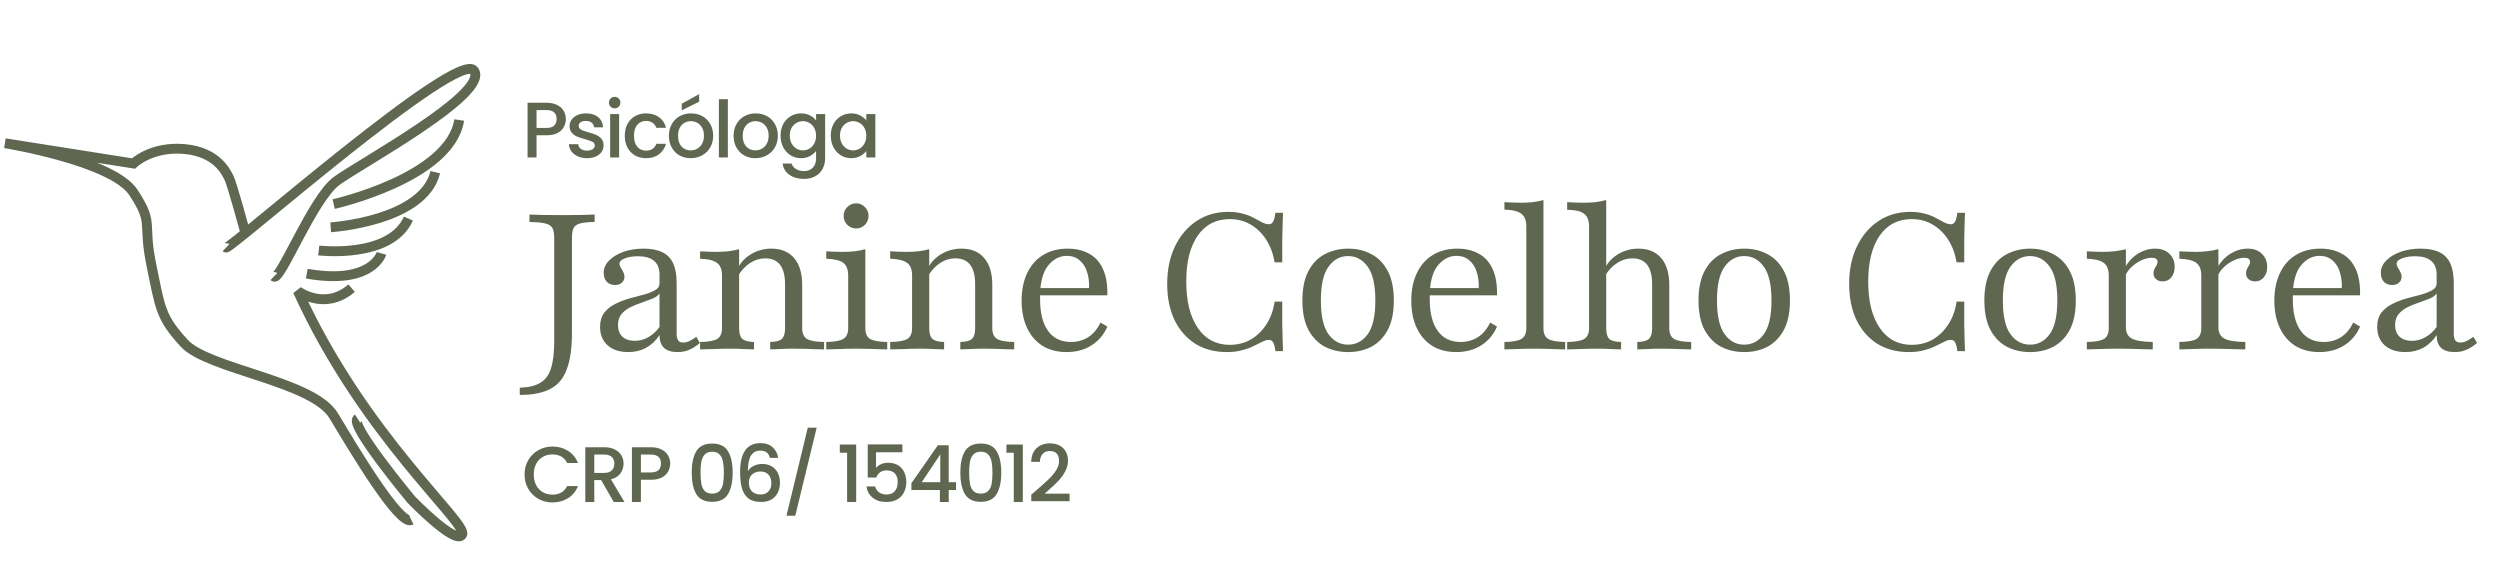
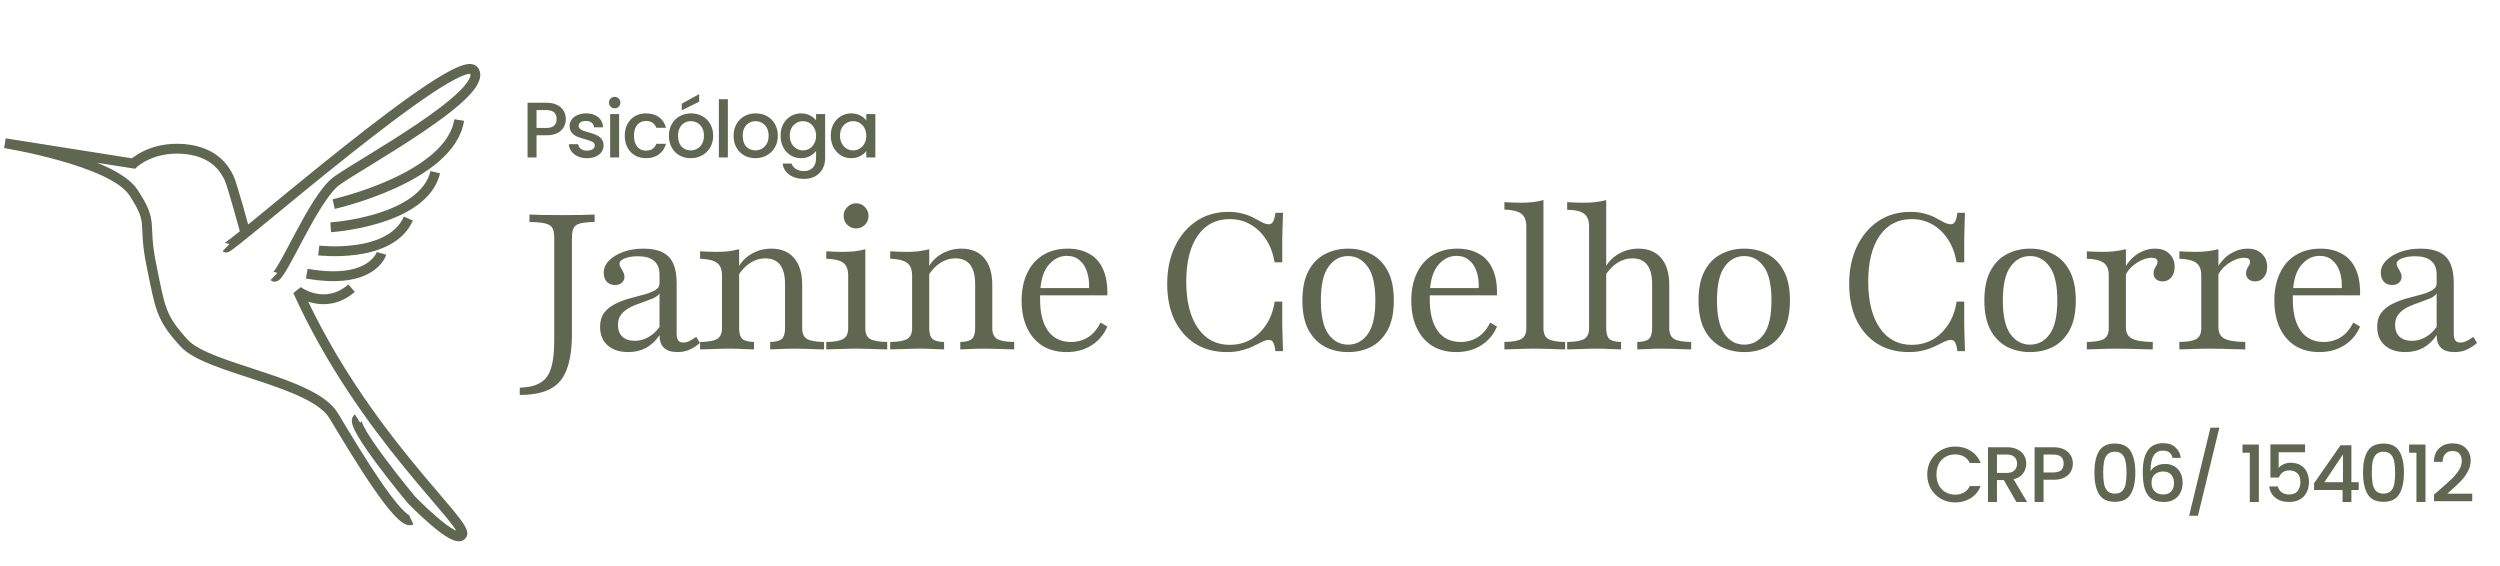
<svg xmlns="http://www.w3.org/2000/svg" width="508" height="115" viewBox="0 0 508 115" fill="none">
  <path d="M45.94 50.307C46.547 50.896 93.309 9.663 96.345 14.375C99.382 19.087 73.268 33.224 68.41 36.759C63.551 40.293 56.871 57.375 55.657 56.197M49.872 47.362C49.872 47.362 47.154 37.348 46.547 36.17C45.94 34.992 44.118 30.869 37.438 30.279C30.758 29.69 27.114 33.225 27.114 33.225L1 29.101C1 29.101 22.863 32.636 27.114 39.115C31.365 45.594 28.936 45.005 30.758 53.841C32.579 62.677 32.579 64.444 37.438 69.745C42.296 75.046 63.551 77.403 67.802 84.471C72.053 91.54 81.163 106.855 83.592 105.677M72.661 85.06C70.839 86.238 83.592 101.553 83.592 101.553C83.592 101.553 92.702 110.978 93.916 108.622C95.131 106.266 73.875 88.593 60.515 59.142C60.515 59.142 65.981 63.266 71.446 58.553M62.337 55.608C75.697 57.964 77.519 51.485 77.519 51.485M64.766 50.896C64.766 50.896 79.341 52.663 82.985 44.416M67.195 46.184C67.195 46.184 86.021 45.005 88.451 34.992M67.802 41.471C67.802 41.471 91.487 36.17 93.309 24.389" stroke="#5F6750" stroke-width="2" />
  <path d="M105.613 80.252V78.781C107.394 78.729 108.787 78.394 109.794 77.774C110.826 77.181 111.548 76.2 111.961 74.832C112.4 73.49 112.619 71.645 112.619 69.297V48.432C112.619 47.503 112.503 46.819 112.271 46.381C112.039 45.916 111.561 45.593 110.839 45.413C110.116 45.232 109.032 45.129 107.587 45.103V43.593C108.852 43.671 111.097 43.71 114.323 43.71C117.316 43.71 119.484 43.671 120.826 43.593V45.103C119.484 45.129 118.49 45.232 117.845 45.413C117.2 45.593 116.761 45.916 116.529 46.381C116.323 46.819 116.219 47.503 116.219 48.432V67.71C116.219 70.755 115.871 73.194 115.174 75.026C114.503 76.884 113.394 78.213 111.845 79.013C110.297 79.839 108.219 80.252 105.613 80.252ZM127.663 71.542C125.908 71.542 124.515 71.09 123.483 70.187C122.45 69.258 121.934 68.007 121.934 66.432C121.934 65.245 122.218 64.277 122.786 63.529C123.379 62.781 124.128 62.187 125.031 61.748C125.96 61.284 126.941 60.91 127.973 60.626C129.005 60.342 129.973 60.084 130.876 59.852C131.805 59.593 132.554 59.297 133.121 58.961C133.715 58.626 134.012 58.174 134.012 57.606V55.787C134.012 54.548 133.637 53.619 132.889 53C132.166 52.381 131.083 52.071 129.637 52.071C128.579 52.071 127.689 52.213 126.966 52.497C126.244 52.781 125.883 53.142 125.883 53.581C125.883 53.813 125.96 54.071 126.115 54.355C126.296 54.613 126.463 54.91 126.618 55.245C126.799 55.555 126.889 55.89 126.889 56.252C126.889 56.742 126.708 57.142 126.347 57.452C126.012 57.761 125.56 57.916 124.992 57.916C124.296 57.916 123.728 57.697 123.289 57.258C122.876 56.794 122.67 56.187 122.67 55.439C122.67 54.51 123.031 53.684 123.754 52.961C124.476 52.213 125.444 51.619 126.657 51.181C127.87 50.742 129.237 50.523 130.76 50.523C132.334 50.523 133.612 50.768 134.592 51.258C135.599 51.748 136.334 52.51 136.799 53.542C137.263 54.574 137.496 55.903 137.496 57.529V67.787C137.496 68.406 137.599 68.871 137.805 69.181C138.037 69.465 138.373 69.606 138.812 69.606C139.276 69.606 139.728 69.49 140.166 69.258C140.631 69.026 141.07 68.755 141.483 68.445L142.218 69.684C141.547 70.277 140.85 70.729 140.128 71.039C139.431 71.374 138.605 71.542 137.65 71.542C135.225 71.542 134.012 70.394 134.012 68.097C133.263 69.232 132.347 70.097 131.263 70.69C130.205 71.258 129.005 71.542 127.663 71.542ZM128.979 69.258C129.96 69.258 130.876 69.013 131.728 68.523C132.605 68.032 133.366 67.335 134.012 66.432V59.619C133.754 60.032 133.289 60.381 132.618 60.664C131.973 60.923 131.25 61.194 130.45 61.477C129.65 61.736 128.876 62.045 128.128 62.407C127.405 62.768 126.799 63.232 126.308 63.8C125.818 64.368 125.573 65.116 125.573 66.045C125.573 67.052 125.87 67.839 126.463 68.406C127.083 68.974 127.921 69.258 128.979 69.258ZM156.501 71V69.49C157.662 69.465 158.45 69.258 158.862 68.871C159.301 68.458 159.52 67.736 159.52 66.703V57.723C159.52 55.993 159.185 54.69 158.514 53.813C157.843 52.935 156.837 52.497 155.495 52.497C154.411 52.497 153.391 52.806 152.437 53.426C151.508 54.019 150.682 54.897 149.959 56.058L149.998 54.355C150.643 53.168 151.559 52.239 152.746 51.568C153.959 50.871 155.288 50.523 156.733 50.523C158.746 50.523 160.295 51.168 161.379 52.458C162.462 53.723 163.004 55.542 163.004 57.916V66.703C163.004 67.736 163.327 68.458 163.972 68.871C164.617 69.258 165.779 69.465 167.456 69.49V71C167.069 70.974 166.527 70.961 165.83 70.961C165.159 70.936 164.424 70.91 163.624 70.884C162.824 70.858 162.05 70.845 161.301 70.845C160.372 70.845 159.456 70.871 158.553 70.923C157.65 70.948 156.966 70.974 156.501 71ZM142.256 71V69.49C143.933 69.465 145.095 69.258 145.74 68.871C146.385 68.458 146.708 67.736 146.708 66.703V55.981C146.708 54.768 146.372 53.916 145.701 53.426C145.03 52.91 143.882 52.626 142.256 52.574V51.065C142.772 51.09 143.301 51.116 143.843 51.142C144.385 51.168 144.953 51.181 145.546 51.181C146.398 51.181 147.211 51.142 147.985 51.065C148.759 50.961 149.495 50.819 150.191 50.639V66.703C150.191 67.736 150.411 68.458 150.85 68.871C151.288 69.258 152.075 69.465 153.211 69.49V71C152.617 70.974 151.895 70.948 151.043 70.923C150.191 70.871 149.301 70.845 148.372 70.845C147.314 70.845 146.217 70.871 145.082 70.923C143.972 70.948 143.03 70.974 142.256 71ZM167.898 71V69.49C169.55 69.465 170.698 69.258 171.344 68.871C172.015 68.484 172.35 67.761 172.35 66.703V55.981C172.35 54.794 172.028 53.942 171.382 53.426C170.737 52.91 169.576 52.626 167.898 52.574V51.065C168.415 51.09 168.944 51.116 169.486 51.142C170.053 51.168 170.621 51.181 171.189 51.181C172.066 51.181 172.892 51.142 173.666 51.065C174.466 50.961 175.189 50.819 175.834 50.639V66.703C175.834 67.761 176.157 68.484 176.802 68.871C177.473 69.258 178.634 69.465 180.286 69.49V71C179.898 70.974 179.357 70.961 178.66 70.961C177.989 70.936 177.253 70.91 176.453 70.884C175.653 70.858 174.853 70.845 174.053 70.845C172.892 70.845 171.718 70.871 170.531 70.923C169.369 70.948 168.492 70.974 167.898 71ZM173.976 46.419C173.279 46.419 172.673 46.174 172.157 45.684C171.666 45.168 171.421 44.561 171.421 43.864C171.421 43.168 171.666 42.574 172.157 42.084C172.673 41.568 173.279 41.31 173.976 41.31C174.673 41.31 175.266 41.568 175.757 42.084C176.247 42.574 176.492 43.168 176.492 43.864C176.492 44.561 176.247 45.168 175.757 45.684C175.266 46.174 174.673 46.419 173.976 46.419ZM195.13 71V69.49C196.291 69.465 197.078 69.258 197.491 68.871C197.93 68.458 198.149 67.736 198.149 66.703V57.723C198.149 55.993 197.814 54.69 197.143 53.813C196.472 52.935 195.465 52.497 194.123 52.497C193.04 52.497 192.02 52.806 191.065 53.426C190.136 54.019 189.311 54.897 188.588 56.058L188.627 54.355C189.272 53.168 190.188 52.239 191.375 51.568C192.588 50.871 193.917 50.523 195.362 50.523C197.375 50.523 198.923 51.168 200.007 52.458C201.091 53.723 201.633 55.542 201.633 57.916V66.703C201.633 67.736 201.956 68.458 202.601 68.871C203.246 69.258 204.407 69.465 206.085 69.49V71C205.698 70.974 205.156 70.961 204.459 70.961C203.788 70.936 203.052 70.91 202.252 70.884C201.452 70.858 200.678 70.845 199.93 70.845C199.001 70.845 198.085 70.871 197.181 70.923C196.278 70.948 195.594 70.974 195.13 71ZM180.885 71V69.49C182.562 69.465 183.723 69.258 184.369 68.871C185.014 68.458 185.336 67.736 185.336 66.703V55.981C185.336 54.768 185.001 53.916 184.33 53.426C183.659 52.91 182.511 52.626 180.885 52.574V51.065C181.401 51.09 181.93 51.116 182.472 51.142C183.014 51.168 183.581 51.181 184.175 51.181C185.027 51.181 185.84 51.142 186.614 51.065C187.388 50.961 188.123 50.819 188.82 50.639V66.703C188.82 67.736 189.04 68.458 189.478 68.871C189.917 69.258 190.704 69.465 191.84 69.49V71C191.246 70.974 190.523 70.948 189.672 70.923C188.82 70.871 187.93 70.845 187.001 70.845C185.943 70.845 184.846 70.871 183.711 70.923C182.601 70.948 181.659 70.974 180.885 71ZM216.728 71.542C214.87 71.542 213.257 71.129 211.889 70.303C210.522 69.452 209.464 68.239 208.715 66.665C207.967 65.09 207.593 63.232 207.593 61.09C207.593 58.948 207.967 57.09 208.715 55.516C209.464 53.916 210.535 52.69 211.928 51.839C213.347 50.961 215.025 50.523 216.96 50.523C218.612 50.523 220.044 50.858 221.257 51.529C222.496 52.174 223.438 53.194 224.083 54.587C224.754 55.981 225.064 57.787 225.012 60.007H209.877L209.838 58.535H221.296C221.347 57.297 221.206 56.187 220.87 55.206C220.56 54.226 220.057 53.452 219.36 52.884C218.689 52.29 217.825 51.993 216.767 51.993C215.425 51.993 214.238 52.561 213.206 53.697C212.173 54.806 211.567 56.535 211.386 58.884L211.425 59C211.399 59.284 211.373 59.581 211.347 59.89C211.347 60.2 211.347 60.523 211.347 60.858C211.347 63.619 211.889 65.748 212.973 67.245C214.057 68.742 215.606 69.49 217.618 69.49C218.909 69.49 220.07 69.168 221.102 68.523C222.135 67.877 222.973 66.884 223.618 65.542L225.012 66.355C224.341 67.955 223.283 69.219 221.838 70.148C220.393 71.077 218.689 71.542 216.728 71.542ZM249.291 71.542C246.839 71.542 244.697 70.974 242.865 69.839C241.058 68.677 239.652 67.064 238.645 65C237.665 62.91 237.175 60.471 237.175 57.684C237.175 54.794 237.704 52.252 238.762 50.058C239.82 47.864 241.278 46.148 243.136 44.91C244.994 43.671 247.149 43.052 249.6 43.052C250.736 43.052 251.742 43.181 252.62 43.439C253.497 43.671 254.245 43.968 254.865 44.329C255.51 44.664 256.065 44.961 256.529 45.219C257.02 45.452 257.458 45.568 257.845 45.568C258.207 45.568 258.491 45.387 258.697 45.026C258.904 44.664 259.058 44.071 259.162 43.245H260.71C260.684 43.916 260.658 44.677 260.633 45.529C260.607 46.355 260.581 47.387 260.555 48.626C260.555 49.864 260.555 51.426 260.555 53.31H259.007C258.697 51.503 258.116 49.955 257.265 48.664C256.413 47.348 255.355 46.329 254.091 45.606C252.852 44.884 251.445 44.523 249.871 44.523C247.11 44.523 244.942 45.645 243.368 47.89C241.82 50.136 241.045 53.245 241.045 57.219C241.045 61.219 241.833 64.368 243.407 66.665C244.981 68.936 247.136 70.071 249.871 70.071C251.471 70.071 252.904 69.71 254.168 68.987C255.433 68.239 256.491 67.207 257.342 65.89C258.194 64.574 258.749 63.039 259.007 61.284H260.555C260.555 63.09 260.555 64.613 260.555 65.852C260.581 67.064 260.607 68.11 260.633 68.987C260.658 69.865 260.684 70.652 260.71 71.348H259.162C259.058 70.497 258.904 69.903 258.697 69.568C258.516 69.232 258.233 69.064 257.845 69.064C257.433 69.064 256.981 69.194 256.491 69.452C256 69.684 255.42 69.968 254.749 70.303C254.104 70.639 253.329 70.923 252.426 71.155C251.549 71.413 250.504 71.542 249.291 71.542ZM273.935 71.542C272.206 71.542 270.632 71.181 269.213 70.458C267.819 69.71 266.71 68.574 265.884 67.052C265.058 65.503 264.645 63.503 264.645 61.052C264.645 58.6 265.058 56.6 265.884 55.052C266.71 53.503 267.819 52.368 269.213 51.645C270.632 50.897 272.206 50.523 273.935 50.523C275.69 50.523 277.264 50.897 278.658 51.645C280.052 52.368 281.161 53.503 281.987 55.052C282.813 56.6 283.226 58.6 283.226 61.052C283.226 63.503 282.813 65.503 281.987 67.052C281.161 68.574 280.052 69.71 278.658 70.458C277.264 71.181 275.69 71.542 273.935 71.542ZM273.935 70.032C275.561 70.032 276.89 69.323 277.923 67.903C278.955 66.484 279.471 64.2 279.471 61.052C279.471 57.903 278.955 55.619 277.923 54.2C276.89 52.755 275.561 52.032 273.935 52.032C272.31 52.032 270.981 52.755 269.948 54.2C268.916 55.619 268.4 57.903 268.4 61.052C268.4 64.2 268.916 66.484 269.948 67.903C270.981 69.323 272.31 70.032 273.935 70.032ZM295.908 71.542C294.049 71.542 292.437 71.129 291.069 70.303C289.701 69.452 288.643 68.239 287.895 66.665C287.146 65.09 286.772 63.232 286.772 61.09C286.772 58.948 287.146 57.09 287.895 55.516C288.643 53.916 289.714 52.69 291.108 51.839C292.527 50.961 294.204 50.523 296.14 50.523C297.791 50.523 299.224 50.858 300.437 51.529C301.675 52.174 302.617 53.194 303.262 54.587C303.933 55.981 304.243 57.787 304.191 60.007H289.056L289.017 58.535H300.475C300.527 57.297 300.385 56.187 300.049 55.206C299.74 54.226 299.237 53.452 298.54 52.884C297.869 52.29 297.004 51.993 295.946 51.993C294.604 51.993 293.417 52.561 292.385 53.697C291.353 54.806 290.746 56.535 290.566 58.884L290.604 59C290.578 59.284 290.553 59.581 290.527 59.89C290.527 60.2 290.527 60.523 290.527 60.858C290.527 63.619 291.069 65.748 292.153 67.245C293.237 68.742 294.785 69.49 296.798 69.49C298.088 69.49 299.249 69.168 300.282 68.523C301.314 67.877 302.153 66.884 302.798 65.542L304.191 66.355C303.52 67.955 302.462 69.219 301.017 70.148C299.572 71.077 297.869 71.542 295.908 71.542ZM305.696 71V69.49C307.347 69.465 308.496 69.258 309.141 68.871C309.812 68.484 310.147 67.761 310.147 66.703V45.993C310.147 44.806 309.812 43.955 309.141 43.439C308.496 42.923 307.347 42.639 305.696 42.587V41.077C306.212 41.103 306.741 41.129 307.283 41.155C307.851 41.181 308.418 41.194 308.986 41.194C309.838 41.194 310.663 41.155 311.463 41.077C312.263 40.974 312.986 40.832 313.631 40.652V66.703C313.631 67.761 313.954 68.484 314.599 68.871C315.27 69.258 316.418 69.465 318.044 69.49V71C317.657 70.974 317.128 70.961 316.457 70.961C315.786 70.936 315.051 70.91 314.251 70.884C313.451 70.858 312.651 70.845 311.851 70.845C310.689 70.845 309.515 70.871 308.328 70.923C307.167 70.948 306.289 70.974 305.696 71ZM332.693 71V69.49C333.854 69.465 334.641 69.258 335.054 68.871C335.493 68.458 335.712 67.736 335.712 66.703V57.723C335.712 55.993 335.377 54.69 334.706 53.813C334.035 52.935 333.028 52.497 331.686 52.497C330.602 52.497 329.583 52.806 328.628 53.426C327.673 54.019 326.848 54.897 326.151 56.058L326.189 54.355C326.835 53.168 327.751 52.239 328.938 51.568C330.151 50.871 331.48 50.523 332.925 50.523C334.938 50.523 336.486 51.168 337.57 52.458C338.654 53.723 339.196 55.542 339.196 57.916V66.703C339.196 67.736 339.519 68.458 340.164 68.871C340.809 69.258 341.97 69.465 343.648 69.49V71C343.26 70.974 342.719 70.961 342.022 70.961C341.351 70.936 340.615 70.91 339.815 70.884C339.015 70.858 338.241 70.845 337.493 70.845C336.564 70.845 335.648 70.871 334.744 70.923C333.841 70.948 333.157 70.974 332.693 71ZM318.448 71V69.49C320.125 69.465 321.286 69.258 321.931 68.871C322.577 68.458 322.899 67.736 322.899 66.703V46.032C322.899 44.794 322.564 43.929 321.893 43.439C321.248 42.923 320.099 42.652 318.448 42.626V41.077C318.964 41.103 319.493 41.129 320.035 41.155C320.602 41.181 321.17 41.194 321.738 41.194C322.589 41.194 323.402 41.155 324.177 41.077C324.951 40.974 325.686 40.832 326.383 40.652V66.703C326.383 67.736 326.589 68.458 327.002 68.871C327.441 69.258 328.241 69.465 329.402 69.49V71C328.886 70.974 328.177 70.948 327.273 70.923C326.396 70.871 325.493 70.845 324.564 70.845C323.506 70.845 322.396 70.871 321.235 70.923C320.099 70.948 319.17 70.974 318.448 71ZM354.427 71.542C352.698 71.542 351.124 71.181 349.705 70.458C348.311 69.71 347.202 68.574 346.376 67.052C345.55 65.503 345.137 63.503 345.137 61.052C345.137 58.6 345.55 56.6 346.376 55.052C347.202 53.503 348.311 52.368 349.705 51.645C351.124 50.897 352.698 50.523 354.427 50.523C356.182 50.523 357.756 50.897 359.15 51.645C360.543 52.368 361.653 53.503 362.479 55.052C363.305 56.6 363.718 58.6 363.718 61.052C363.718 63.503 363.305 65.503 362.479 67.052C361.653 68.574 360.543 69.71 359.15 70.458C357.756 71.181 356.182 71.542 354.427 71.542ZM354.427 70.032C356.053 70.032 357.382 69.323 358.414 67.903C359.447 66.484 359.963 64.2 359.963 61.052C359.963 57.903 359.447 55.619 358.414 54.2C357.382 52.755 356.053 52.032 354.427 52.032C352.802 52.032 351.473 52.755 350.44 54.2C349.408 55.619 348.892 57.903 348.892 61.052C348.892 64.2 349.408 66.484 350.44 67.903C351.473 69.323 352.802 70.032 354.427 70.032ZM387.866 71.542C385.415 71.542 383.273 70.974 381.44 69.839C379.634 68.677 378.228 67.064 377.221 65C376.24 62.91 375.75 60.471 375.75 57.684C375.75 54.794 376.279 52.252 377.337 50.058C378.395 47.864 379.853 46.148 381.711 44.91C383.569 43.671 385.724 43.052 388.176 43.052C389.311 43.052 390.318 43.181 391.195 43.439C392.073 43.671 392.821 43.968 393.44 44.329C394.086 44.664 394.64 44.961 395.105 45.219C395.595 45.452 396.034 45.568 396.421 45.568C396.782 45.568 397.066 45.387 397.273 45.026C397.479 44.664 397.634 44.071 397.737 43.245H399.286C399.26 43.916 399.234 44.677 399.208 45.529C399.182 46.355 399.157 47.387 399.131 48.626C399.131 49.864 399.131 51.426 399.131 53.31H397.582C397.273 51.503 396.692 49.955 395.84 48.664C394.989 47.348 393.931 46.329 392.666 45.606C391.428 44.884 390.021 44.523 388.447 44.523C385.686 44.523 383.518 45.645 381.944 47.89C380.395 50.136 379.621 53.245 379.621 57.219C379.621 61.219 380.408 64.368 381.982 66.665C383.557 68.936 385.711 70.071 388.447 70.071C390.047 70.071 391.479 69.71 392.744 68.987C394.008 68.239 395.066 67.207 395.918 65.89C396.769 64.574 397.324 63.039 397.582 61.284H399.131C399.131 63.09 399.131 64.613 399.131 65.852C399.157 67.064 399.182 68.11 399.208 68.987C399.234 69.865 399.26 70.652 399.286 71.348H397.737C397.634 70.497 397.479 69.903 397.273 69.568C397.092 69.232 396.808 69.064 396.421 69.064C396.008 69.064 395.557 69.194 395.066 69.452C394.576 69.684 393.995 69.968 393.324 70.303C392.679 70.639 391.905 70.923 391.002 71.155C390.124 71.413 389.079 71.542 387.866 71.542ZM412.511 71.542C410.782 71.542 409.208 71.181 407.789 70.458C406.395 69.71 405.285 68.574 404.459 67.052C403.634 65.503 403.221 63.503 403.221 61.052C403.221 58.6 403.634 56.6 404.459 55.052C405.285 53.503 406.395 52.368 407.789 51.645C409.208 50.897 410.782 50.523 412.511 50.523C414.266 50.523 415.84 50.897 417.234 51.645C418.627 52.368 419.737 53.503 420.563 55.052C421.389 56.6 421.801 58.6 421.801 61.052C421.801 63.503 421.389 65.503 420.563 67.052C419.737 68.574 418.627 69.71 417.234 70.458C415.84 71.181 414.266 71.542 412.511 71.542ZM412.511 70.032C414.137 70.032 415.466 69.323 416.498 67.903C417.53 66.484 418.047 64.2 418.047 61.052C418.047 57.903 417.53 55.619 416.498 54.2C415.466 52.755 414.137 52.032 412.511 52.032C410.885 52.032 409.556 52.755 408.524 54.2C407.492 55.619 406.976 57.903 406.976 61.052C406.976 64.2 407.492 66.484 408.524 67.903C409.556 69.323 410.885 70.032 412.511 70.032ZM424.048 71V69.49C425.725 69.465 426.887 69.258 427.532 68.871C428.177 68.458 428.499 67.736 428.499 66.703V55.981C428.499 54.768 428.164 53.916 427.493 53.426C426.822 52.91 425.674 52.626 424.048 52.574V51.065C424.564 51.09 425.093 51.116 425.635 51.142C426.177 51.168 426.745 51.181 427.338 51.181C428.99 51.181 430.538 51 431.983 50.639V66.51C431.983 67.594 432.383 68.355 433.183 68.793C434.009 69.232 435.428 69.465 437.441 69.49V71C436.977 70.974 436.345 70.961 435.545 70.961C434.77 70.936 433.919 70.91 432.99 70.884C432.087 70.858 431.183 70.845 430.28 70.845C429.041 70.845 427.841 70.871 426.68 70.923C425.519 70.948 424.641 70.974 424.048 71ZM439.416 57.181C438.899 57.181 438.461 57.026 438.099 56.716C437.764 56.407 437.596 56.019 437.596 55.555C437.596 55.194 437.661 54.884 437.79 54.626C437.945 54.368 438.087 54.123 438.216 53.89C438.345 53.658 438.409 53.426 438.409 53.194C438.409 52.652 438.009 52.381 437.209 52.381C436.564 52.381 435.88 52.548 435.158 52.884C434.435 53.219 433.777 53.658 433.183 54.2C432.59 54.742 432.151 55.348 431.867 56.019L431.751 54.394C432.474 53.155 433.377 52.2 434.461 51.529C435.57 50.858 436.732 50.523 437.945 50.523C439.158 50.523 440.112 50.871 440.809 51.568C441.532 52.239 441.893 53.129 441.893 54.239C441.893 55.116 441.661 55.826 441.196 56.368C440.758 56.91 440.164 57.181 439.416 57.181ZM442.847 71V69.49C444.524 69.465 445.685 69.258 446.33 68.871C446.976 68.458 447.298 67.736 447.298 66.703V55.981C447.298 54.768 446.963 53.916 446.292 53.426C445.621 52.91 444.472 52.626 442.847 52.574V51.065C443.363 51.09 443.892 51.116 444.434 51.142C444.976 51.168 445.543 51.181 446.137 51.181C447.789 51.181 449.337 51 450.782 50.639V66.51C450.782 67.594 451.182 68.355 451.982 68.793C452.808 69.232 454.227 69.465 456.24 69.49V71C455.776 70.974 455.143 70.961 454.343 70.961C453.569 70.936 452.718 70.91 451.789 70.884C450.885 70.858 449.982 70.845 449.079 70.845C447.84 70.845 446.64 70.871 445.479 70.923C444.318 70.948 443.44 70.974 442.847 71ZM458.214 57.181C457.698 57.181 457.26 57.026 456.898 56.716C456.563 56.407 456.395 56.019 456.395 55.555C456.395 55.194 456.46 54.884 456.589 54.626C456.743 54.368 456.885 54.123 457.014 53.89C457.143 53.658 457.208 53.426 457.208 53.194C457.208 52.652 456.808 52.381 456.008 52.381C455.363 52.381 454.679 52.548 453.956 52.884C453.234 53.219 452.576 53.658 451.982 54.2C451.389 54.742 450.95 55.348 450.666 56.019L450.55 54.394C451.272 53.155 452.176 52.2 453.26 51.529C454.369 50.858 455.53 50.523 456.743 50.523C457.956 50.523 458.911 50.871 459.608 51.568C460.33 52.239 460.692 53.129 460.692 54.239C460.692 55.116 460.46 55.826 459.995 56.368C459.556 56.91 458.963 57.181 458.214 57.181ZM471.284 71.542C469.426 71.542 467.813 71.129 466.445 70.303C465.077 69.452 464.019 68.239 463.271 66.665C462.522 65.09 462.148 63.232 462.148 61.09C462.148 58.948 462.522 57.09 463.271 55.516C464.019 53.916 465.09 52.69 466.484 51.839C467.903 50.961 469.581 50.523 471.516 50.523C473.168 50.523 474.6 50.858 475.813 51.529C477.051 52.174 477.993 53.194 478.639 54.587C479.31 55.981 479.619 57.787 479.568 60.007H464.432L464.393 58.535H475.851C475.903 57.297 475.761 56.187 475.426 55.206C475.116 54.226 474.613 53.452 473.916 52.884C473.245 52.29 472.381 51.993 471.322 51.993C469.981 51.993 468.793 52.561 467.761 53.697C466.729 54.806 466.122 56.535 465.942 58.884L465.981 59C465.955 59.284 465.929 59.581 465.903 59.89C465.903 60.2 465.903 60.523 465.903 60.858C465.903 63.619 466.445 65.748 467.529 67.245C468.613 68.742 470.161 69.49 472.174 69.49C473.464 69.49 474.626 69.168 475.658 68.523C476.69 67.877 477.529 66.884 478.174 65.542L479.568 66.355C478.897 67.955 477.839 69.219 476.393 70.148C474.948 71.077 473.245 71.542 471.284 71.542ZM488.775 71.542C487.02 71.542 485.627 71.09 484.594 70.187C483.562 69.258 483.046 68.007 483.046 66.432C483.046 65.245 483.33 64.277 483.898 63.529C484.491 62.781 485.24 62.187 486.143 61.748C487.072 61.284 488.053 60.91 489.085 60.626C490.117 60.342 491.085 60.084 491.988 59.852C492.917 59.593 493.665 59.297 494.233 58.961C494.827 58.626 495.124 58.174 495.124 57.606V55.787C495.124 54.548 494.749 53.619 494.001 53C493.278 52.381 492.194 52.071 490.749 52.071C489.691 52.071 488.801 52.213 488.078 52.497C487.356 52.781 486.994 53.142 486.994 53.581C486.994 53.813 487.072 54.071 487.227 54.355C487.407 54.613 487.575 54.91 487.73 55.245C487.911 55.555 488.001 55.89 488.001 56.252C488.001 56.742 487.82 57.142 487.459 57.452C487.124 57.761 486.672 57.916 486.104 57.916C485.407 57.916 484.84 57.697 484.401 57.258C483.988 56.794 483.782 56.187 483.782 55.439C483.782 54.51 484.143 53.684 484.865 52.961C485.588 52.213 486.556 51.619 487.769 51.181C488.982 50.742 490.349 50.523 491.872 50.523C493.446 50.523 494.724 50.768 495.704 51.258C496.711 51.748 497.446 52.51 497.911 53.542C498.375 54.574 498.607 55.903 498.607 57.529V67.787C498.607 68.406 498.711 68.871 498.917 69.181C499.149 69.465 499.485 69.606 499.924 69.606C500.388 69.606 500.84 69.49 501.278 69.258C501.743 69.026 502.182 68.755 502.594 68.445L503.33 69.684C502.659 70.277 501.962 70.729 501.24 71.039C500.543 71.374 499.717 71.542 498.762 71.542C496.336 71.542 495.124 70.394 495.124 68.097C494.375 69.232 493.459 70.097 492.375 70.69C491.317 71.258 490.117 71.542 488.775 71.542ZM490.091 69.258C491.072 69.258 491.988 69.013 492.84 68.523C493.717 68.032 494.478 67.335 495.124 66.432V59.619C494.865 60.032 494.401 60.381 493.73 60.664C493.085 60.923 492.362 61.194 491.562 61.477C490.762 61.736 489.988 62.045 489.24 62.407C488.517 62.768 487.911 63.232 487.42 63.8C486.93 64.368 486.685 65.116 486.685 66.045C486.685 67.052 486.982 67.839 487.575 68.406C488.194 68.974 489.033 69.258 490.091 69.258Z" fill="#5F6750" />
  <path d="M114.976 24.192C114.976 24.757 114.843 25.291 114.576 25.792C114.309 26.293 113.883 26.704 113.296 27.024C112.709 27.333 111.957 27.488 111.04 27.488H109.024V32H107.2V20.88H111.04C111.893 20.88 112.613 21.029 113.2 21.328C113.797 21.616 114.24 22.011 114.528 22.512C114.827 23.013 114.976 23.573 114.976 24.192ZM111.04 26C111.733 26 112.251 25.845 112.592 25.536C112.933 25.216 113.104 24.768 113.104 24.192C113.104 22.976 112.416 22.368 111.04 22.368H109.024V26H111.04ZM119.276 32.144C118.582 32.144 117.958 32.021 117.404 31.776C116.86 31.52 116.428 31.179 116.108 30.752C115.788 30.315 115.617 29.829 115.596 29.296H117.484C117.516 29.669 117.692 29.984 118.012 30.24C118.342 30.485 118.753 30.608 119.244 30.608C119.756 30.608 120.15 30.512 120.428 30.32C120.716 30.117 120.86 29.861 120.86 29.552C120.86 29.221 120.7 28.976 120.38 28.816C120.07 28.656 119.574 28.48 118.892 28.288C118.23 28.107 117.692 27.931 117.276 27.76C116.86 27.589 116.497 27.328 116.188 26.976C115.889 26.624 115.74 26.16 115.74 25.584C115.74 25.115 115.878 24.688 116.156 24.304C116.433 23.909 116.828 23.6 117.34 23.376C117.862 23.152 118.46 23.04 119.132 23.04C120.134 23.04 120.94 23.296 121.548 23.808C122.166 24.309 122.497 24.997 122.54 25.872H120.716C120.684 25.477 120.524 25.163 120.236 24.928C119.948 24.693 119.558 24.576 119.068 24.576C118.588 24.576 118.22 24.667 117.964 24.848C117.708 25.029 117.58 25.269 117.58 25.568C117.58 25.803 117.665 26 117.836 26.16C118.006 26.32 118.214 26.448 118.46 26.544C118.705 26.629 119.068 26.741 119.548 26.88C120.188 27.051 120.71 27.227 121.116 27.408C121.532 27.579 121.889 27.835 122.188 28.176C122.486 28.517 122.641 28.971 122.652 29.536C122.652 30.037 122.513 30.485 122.236 30.88C121.958 31.275 121.564 31.584 121.052 31.808C120.55 32.032 119.958 32.144 119.276 32.144ZM124.91 22.016C124.58 22.016 124.302 21.904 124.078 21.68C123.854 21.456 123.742 21.179 123.742 20.848C123.742 20.517 123.854 20.24 124.078 20.016C124.302 19.792 124.58 19.68 124.91 19.68C125.23 19.68 125.502 19.792 125.726 20.016C125.95 20.24 126.062 20.517 126.062 20.848C126.062 21.179 125.95 21.456 125.726 21.68C125.502 21.904 125.23 22.016 124.91 22.016ZM125.806 23.184V32H123.982V23.184H125.806ZM126.953 27.584C126.953 26.677 127.135 25.883 127.497 25.2C127.871 24.507 128.383 23.973 129.033 23.6C129.684 23.227 130.431 23.04 131.273 23.04C132.34 23.04 133.22 23.296 133.913 23.808C134.617 24.309 135.092 25.029 135.337 25.968H133.369C133.209 25.531 132.953 25.189 132.601 24.944C132.249 24.699 131.807 24.576 131.273 24.576C130.527 24.576 129.929 24.843 129.481 25.376C129.044 25.899 128.825 26.635 128.825 27.584C128.825 28.533 129.044 29.275 129.481 29.808C129.929 30.341 130.527 30.608 131.273 30.608C132.329 30.608 133.028 30.144 133.369 29.216H135.337C135.081 30.112 134.601 30.827 133.897 31.36C133.193 31.883 132.319 32.144 131.273 32.144C130.431 32.144 129.684 31.957 129.033 31.584C128.383 31.2 127.871 30.667 127.497 29.984C127.135 29.291 126.953 28.491 126.953 27.584ZM140.339 32.144C139.507 32.144 138.755 31.957 138.083 31.584C137.411 31.2 136.883 30.667 136.499 29.984C136.115 29.291 135.923 28.491 135.923 27.584C135.923 26.688 136.12 25.893 136.515 25.2C136.91 24.507 137.448 23.973 138.131 23.6C138.814 23.227 139.576 23.04 140.419 23.04C141.262 23.04 142.024 23.227 142.707 23.6C143.39 23.973 143.928 24.507 144.323 25.2C144.718 25.893 144.915 26.688 144.915 27.584C144.915 28.48 144.712 29.275 144.307 29.968C143.902 30.661 143.347 31.2 142.643 31.584C141.95 31.957 141.182 32.144 140.339 32.144ZM140.339 30.56C140.808 30.56 141.246 30.448 141.651 30.224C142.067 30 142.403 29.664 142.659 29.216C142.915 28.768 143.043 28.224 143.043 27.584C143.043 26.944 142.92 26.405 142.675 25.968C142.43 25.52 142.104 25.184 141.699 24.96C141.294 24.736 140.856 24.624 140.387 24.624C139.918 24.624 139.48 24.736 139.075 24.96C138.68 25.184 138.366 25.52 138.131 25.968C137.896 26.405 137.779 26.944 137.779 27.584C137.779 28.533 138.019 29.269 138.499 29.792C138.99 30.304 139.603 30.56 140.339 30.56ZM142.067 20.672L138.531 22.416V21.072L142.067 19.12V20.672ZM147.902 20.16V32H146.078V20.16H147.902ZM153.481 32.144C152.649 32.144 151.897 31.957 151.225 31.584C150.553 31.2 150.025 30.667 149.641 29.984C149.257 29.291 149.065 28.491 149.065 27.584C149.065 26.688 149.262 25.893 149.657 25.2C150.052 24.507 150.59 23.973 151.273 23.6C151.956 23.227 152.718 23.04 153.561 23.04C154.404 23.04 155.166 23.227 155.849 23.6C156.532 23.973 157.07 24.507 157.465 25.2C157.86 25.893 158.057 26.688 158.057 27.584C158.057 28.48 157.854 29.275 157.449 29.968C157.044 30.661 156.489 31.2 155.785 31.584C155.092 31.957 154.324 32.144 153.481 32.144ZM153.481 30.56C153.95 30.56 154.388 30.448 154.793 30.224C155.209 30 155.545 29.664 155.801 29.216C156.057 28.768 156.185 28.224 156.185 27.584C156.185 26.944 156.062 26.405 155.817 25.968C155.572 25.52 155.246 25.184 154.841 24.96C154.436 24.736 153.998 24.624 153.529 24.624C153.06 24.624 152.622 24.736 152.217 24.96C151.822 25.184 151.508 25.52 151.273 25.968C151.038 26.405 150.921 26.944 150.921 27.584C150.921 28.533 151.161 29.269 151.641 29.792C152.132 30.304 152.745 30.56 153.481 30.56ZM162.772 23.04C163.455 23.04 164.057 23.179 164.58 23.456C165.113 23.723 165.529 24.059 165.828 24.464V23.184H167.668V32.144C167.668 32.955 167.497 33.675 167.156 34.304C166.815 34.944 166.319 35.445 165.668 35.808C165.028 36.171 164.26 36.352 163.364 36.352C162.169 36.352 161.177 36.069 160.388 35.504C159.599 34.949 159.151 34.192 159.044 33.232H160.852C160.991 33.691 161.284 34.059 161.732 34.336C162.191 34.624 162.735 34.768 163.364 34.768C164.1 34.768 164.692 34.544 165.14 34.096C165.599 33.648 165.828 32.997 165.828 32.144V30.672C165.519 31.088 165.097 31.44 164.564 31.728C164.041 32.005 163.444 32.144 162.772 32.144C162.004 32.144 161.3 31.952 160.66 31.568C160.031 31.173 159.529 30.629 159.156 29.936C158.793 29.232 158.612 28.437 158.612 27.552C158.612 26.667 158.793 25.883 159.156 25.2C159.529 24.517 160.031 23.989 160.66 23.616C161.3 23.232 162.004 23.04 162.772 23.04ZM165.828 27.584C165.828 26.976 165.7 26.448 165.444 26C165.199 25.552 164.873 25.211 164.468 24.976C164.063 24.741 163.625 24.624 163.156 24.624C162.687 24.624 162.249 24.741 161.844 24.976C161.439 25.2 161.108 25.536 160.852 25.984C160.607 26.421 160.484 26.944 160.484 27.552C160.484 28.16 160.607 28.693 160.852 29.152C161.108 29.611 161.439 29.963 161.844 30.208C162.26 30.443 162.697 30.56 163.156 30.56C163.625 30.56 164.063 30.443 164.468 30.208C164.873 29.973 165.199 29.632 165.444 29.184C165.7 28.725 165.828 28.192 165.828 27.584ZM168.816 27.552C168.816 26.667 168.997 25.883 169.36 25.2C169.733 24.517 170.234 23.989 170.864 23.616C171.504 23.232 172.208 23.04 172.976 23.04C173.669 23.04 174.272 23.179 174.784 23.456C175.306 23.723 175.722 24.059 176.032 24.464V23.184H177.872V32H176.032V30.688C175.722 31.104 175.301 31.451 174.768 31.728C174.234 32.005 173.626 32.144 172.944 32.144C172.186 32.144 171.493 31.952 170.864 31.568C170.234 31.173 169.733 30.629 169.36 29.936C168.997 29.232 168.816 28.437 168.816 27.552ZM176.032 27.584C176.032 26.976 175.904 26.448 175.648 26C175.402 25.552 175.077 25.211 174.672 24.976C174.266 24.741 173.829 24.624 173.36 24.624C172.89 24.624 172.453 24.741 172.048 24.976C171.642 25.2 171.312 25.536 171.056 25.984C170.81 26.421 170.688 26.944 170.688 27.552C170.688 28.16 170.81 28.693 171.056 29.152C171.312 29.611 171.642 29.963 172.048 30.208C172.464 30.443 172.901 30.56 173.36 30.56C173.829 30.56 174.266 30.443 174.672 30.208C175.077 29.973 175.402 29.632 175.648 29.184C175.904 28.725 176.032 28.192 176.032 27.584Z" fill="#5F6750" />
-   <path d="M106.592 96.416C106.592 95.328 106.843 94.352 107.344 93.488C107.856 92.624 108.544 91.952 109.408 91.472C110.283 90.981 111.237 90.736 112.272 90.736C113.456 90.736 114.507 91.029 115.424 91.616C116.352 92.192 117.024 93.013 117.44 94.08H115.248C114.96 93.493 114.56 93.056 114.048 92.768C113.536 92.48 112.944 92.336 112.272 92.336C111.536 92.336 110.88 92.501 110.304 92.832C109.728 93.163 109.275 93.637 108.944 94.256C108.624 94.875 108.464 95.595 108.464 96.416C108.464 97.237 108.624 97.957 108.944 98.576C109.275 99.195 109.728 99.675 110.304 100.016C110.88 100.347 111.536 100.512 112.272 100.512C112.944 100.512 113.536 100.368 114.048 100.08C114.56 99.792 114.96 99.355 115.248 98.768H117.44C117.024 99.835 116.352 100.656 115.424 101.232C114.507 101.808 113.456 102.096 112.272 102.096C111.227 102.096 110.272 101.856 109.408 101.376C108.544 100.885 107.856 100.208 107.344 99.344C106.843 98.48 106.592 97.504 106.592 96.416ZM124.711 102L122.151 97.552H120.759V102H118.935V90.88H122.775C123.628 90.88 124.348 91.029 124.935 91.328C125.532 91.627 125.975 92.027 126.263 92.528C126.562 93.029 126.711 93.589 126.711 94.208C126.711 94.933 126.498 95.595 126.071 96.192C125.655 96.779 125.01 97.179 124.135 97.392L126.887 102H124.711ZM120.759 96.096H122.775C123.458 96.096 123.97 95.925 124.311 95.584C124.663 95.243 124.839 94.784 124.839 94.208C124.839 93.632 124.668 93.184 124.327 92.864C123.986 92.533 123.468 92.368 122.775 92.368H120.759V96.096ZM136.18 94.192C136.18 94.757 136.047 95.291 135.78 95.792C135.514 96.293 135.087 96.704 134.5 97.024C133.914 97.333 133.162 97.488 132.244 97.488H130.228V102H128.404V90.88H132.244C133.098 90.88 133.818 91.029 134.404 91.328C135.002 91.616 135.444 92.011 135.732 92.512C136.031 93.013 136.18 93.573 136.18 94.192ZM132.244 96C132.938 96 133.455 95.845 133.796 95.536C134.138 95.216 134.308 94.768 134.308 94.192C134.308 92.976 133.62 92.368 132.244 92.368H130.228V96H132.244ZM140.556 96.016C140.556 94.171 140.866 92.731 141.484 91.696C142.114 90.651 143.191 90.128 144.716 90.128C146.242 90.128 147.314 90.651 147.932 91.696C148.562 92.731 148.876 94.171 148.876 96.016C148.876 97.883 148.562 99.344 147.932 100.4C147.314 101.445 146.242 101.968 144.716 101.968C143.191 101.968 142.114 101.445 141.484 100.4C140.866 99.344 140.556 97.883 140.556 96.016ZM147.084 96.016C147.084 95.152 147.026 94.421 146.908 93.824C146.802 93.227 146.578 92.741 146.236 92.368C145.895 91.984 145.388 91.792 144.716 91.792C144.044 91.792 143.538 91.984 143.196 92.368C142.855 92.741 142.626 93.227 142.508 93.824C142.402 94.421 142.348 95.152 142.348 96.016C142.348 96.912 142.402 97.664 142.508 98.272C142.615 98.88 142.839 99.371 143.18 99.744C143.532 100.117 144.044 100.304 144.716 100.304C145.388 100.304 145.895 100.117 146.236 99.744C146.588 99.371 146.818 98.88 146.924 98.272C147.031 97.664 147.084 96.912 147.084 96.016ZM156.438 93.04C156.321 92.549 156.108 92.181 155.798 91.936C155.489 91.691 155.057 91.568 154.502 91.568C153.66 91.568 153.03 91.893 152.614 92.544C152.198 93.184 151.98 94.251 151.958 95.744C152.236 95.275 152.641 94.912 153.174 94.656C153.708 94.4 154.284 94.272 154.902 94.272C155.606 94.272 156.225 94.427 156.758 94.736C157.302 95.035 157.724 95.472 158.022 96.048C158.332 96.624 158.486 97.312 158.486 98.112C158.486 98.859 158.337 99.525 158.038 100.112C157.75 100.699 157.318 101.163 156.742 101.504C156.166 101.835 155.473 102 154.662 102C153.564 102 152.7 101.76 152.07 101.28C151.452 100.789 151.014 100.101 150.758 99.216C150.513 98.331 150.39 97.227 150.39 95.904C150.39 92 151.766 90.048 154.518 90.048C155.585 90.048 156.422 90.336 157.03 90.912C157.649 91.488 158.012 92.197 158.118 93.04H156.438ZM154.502 95.808C153.852 95.808 153.297 96.005 152.838 96.4C152.39 96.784 152.166 97.344 152.166 98.08C152.166 98.816 152.374 99.403 152.79 99.84C153.217 100.267 153.809 100.48 154.566 100.48C155.238 100.48 155.766 100.272 156.15 99.856C156.545 99.44 156.742 98.885 156.742 98.192C156.742 97.467 156.55 96.891 156.166 96.464C155.793 96.027 155.238 95.808 154.502 95.808ZM165.952 86.896L161.6 104.8H159.808L164.144 86.896H165.952ZM170.647 92V90.336H173.975V102H172.135V92H170.647ZM183.361 91.904H178.001V95.088C178.225 94.789 178.555 94.539 178.993 94.336C179.441 94.133 179.915 94.032 180.417 94.032C181.313 94.032 182.038 94.224 182.593 94.608C183.158 94.992 183.558 95.477 183.793 96.064C184.038 96.651 184.161 97.269 184.161 97.92C184.161 98.709 184.006 99.413 183.697 100.032C183.398 100.64 182.945 101.12 182.337 101.472C181.739 101.824 181.003 102 180.129 102C178.966 102 178.033 101.712 177.329 101.136C176.625 100.56 176.203 99.797 176.065 98.848H177.841C177.958 99.349 178.219 99.749 178.625 100.048C179.03 100.336 179.537 100.48 180.145 100.48C180.902 100.48 181.467 100.251 181.841 99.792C182.225 99.333 182.417 98.725 182.417 97.968C182.417 97.2 182.225 96.613 181.841 96.208C181.457 95.792 180.891 95.584 180.145 95.584C179.622 95.584 179.179 95.717 178.817 95.984C178.465 96.24 178.209 96.592 178.049 97.04H176.321V90.304H183.361V91.904ZM185.195 99.568V98.192L190.571 90.48H192.779V97.984H194.267V99.568H192.779V102H190.987V99.568H185.195ZM191.067 92.336L187.291 97.984H191.067V92.336ZM195.139 96.016C195.139 94.171 195.448 92.731 196.067 91.696C196.696 90.651 197.773 90.128 199.299 90.128C200.824 90.128 201.896 90.651 202.515 91.696C203.144 92.731 203.459 94.171 203.459 96.016C203.459 97.883 203.144 99.344 202.515 100.4C201.896 101.445 200.824 101.968 199.299 101.968C197.773 101.968 196.696 101.445 196.067 100.4C195.448 99.344 195.139 97.883 195.139 96.016ZM201.667 96.016C201.667 95.152 201.608 94.421 201.491 93.824C201.384 93.227 201.16 92.741 200.819 92.368C200.477 91.984 199.971 91.792 199.299 91.792C198.627 91.792 198.12 91.984 197.779 92.368C197.437 92.741 197.208 93.227 197.091 93.824C196.984 94.421 196.931 95.152 196.931 96.016C196.931 96.912 196.984 97.664 197.091 98.272C197.197 98.88 197.421 99.371 197.763 99.744C198.115 100.117 198.627 100.304 199.299 100.304C199.971 100.304 200.477 100.117 200.819 99.744C201.171 99.371 201.4 98.88 201.507 98.272C201.613 97.664 201.667 96.912 201.667 96.016ZM204.509 92V90.336H207.837V102H205.997V92H204.509ZM210.711 99.52C211.735 98.635 212.54 97.909 213.127 97.344C213.724 96.768 214.22 96.171 214.615 95.552C215.009 94.933 215.207 94.315 215.207 93.696C215.207 93.056 215.052 92.555 214.743 92.192C214.444 91.829 213.969 91.648 213.319 91.648C212.689 91.648 212.199 91.851 211.847 92.256C211.505 92.651 211.324 93.184 211.303 93.856H209.543C209.575 92.64 209.937 91.712 210.631 91.072C211.335 90.421 212.225 90.096 213.303 90.096C214.465 90.096 215.372 90.416 216.023 91.056C216.684 91.696 217.015 92.549 217.015 93.616C217.015 94.384 216.817 95.125 216.423 95.84C216.039 96.544 215.575 97.179 215.031 97.744C214.497 98.299 213.815 98.944 212.983 99.68L212.263 100.32H217.335V101.84H209.559V100.512L210.711 99.52Z" fill="#5F6750" />
+   <path d="M391.615 96.416C391.615 95.328 391.866 94.352 392.367 93.488C392.879 92.624 393.567 91.952 394.431 91.472C395.306 90.981 396.26 90.736 397.295 90.736C398.479 90.736 399.53 91.029 400.447 91.616C401.375 92.192 402.047 93.013 402.463 94.08H400.271C399.983 93.493 399.583 93.056 399.071 92.768C398.559 92.48 397.967 92.336 397.295 92.336C396.559 92.336 395.903 92.501 395.327 92.832C394.751 93.163 394.298 93.637 393.967 94.256C393.647 94.875 393.487 95.595 393.487 96.416C393.487 97.237 393.647 97.957 393.967 98.576C394.298 99.195 394.751 99.675 395.327 100.016C395.903 100.347 396.559 100.512 397.295 100.512C397.967 100.512 398.559 100.368 399.071 100.08C399.583 99.792 399.983 99.355 400.271 98.768H402.463C402.047 99.835 401.375 100.656 400.447 101.232C399.53 101.808 398.479 102.096 397.295 102.096C396.25 102.096 395.295 101.856 394.431 101.376C393.567 100.885 392.879 100.208 392.367 99.344C391.866 98.48 391.615 97.504 391.615 96.416ZM409.734 102L407.174 97.552H405.782V102H403.958V90.88H407.798C408.651 90.88 409.371 91.029 409.958 91.328C410.555 91.627 410.998 92.027 411.286 92.528C411.585 93.029 411.734 93.589 411.734 94.208C411.734 94.933 411.521 95.595 411.094 96.192C410.678 96.779 410.033 97.179 409.158 97.392L411.91 102H409.734ZM405.782 96.096H407.798C408.481 96.096 408.993 95.925 409.334 95.584C409.686 95.243 409.862 94.784 409.862 94.208C409.862 93.632 409.691 93.184 409.35 92.864C409.009 92.533 408.491 92.368 407.798 92.368H405.782V96.096ZM421.204 94.192C421.204 94.757 421.07 95.291 420.804 95.792C420.537 96.293 420.11 96.704 419.524 97.024C418.937 97.333 418.185 97.488 417.268 97.488H415.252V102H413.428V90.88H417.268C418.121 90.88 418.841 91.029 419.428 91.328C420.025 91.616 420.468 92.011 420.756 92.512C421.054 93.013 421.204 93.573 421.204 94.192ZM417.268 96C417.961 96 418.478 95.845 418.82 95.536C419.161 95.216 419.332 94.768 419.332 94.192C419.332 92.976 418.644 92.368 417.268 92.368H415.252V96H417.268ZM425.579 96.016C425.579 94.171 425.889 92.731 426.507 91.696C427.137 90.651 428.214 90.128 429.739 90.128C431.265 90.128 432.337 90.651 432.955 91.696C433.585 92.731 433.899 94.171 433.899 96.016C433.899 97.883 433.585 99.344 432.955 100.4C432.337 101.445 431.265 101.968 429.739 101.968C428.214 101.968 427.137 101.445 426.507 100.4C425.889 99.344 425.579 97.883 425.579 96.016ZM432.107 96.016C432.107 95.152 432.049 94.421 431.931 93.824C431.825 93.227 431.601 92.741 431.259 92.368C430.918 91.984 430.411 91.792 429.739 91.792C429.067 91.792 428.561 91.984 428.219 92.368C427.878 92.741 427.649 93.227 427.531 93.824C427.425 94.421 427.371 95.152 427.371 96.016C427.371 96.912 427.425 97.664 427.531 98.272C427.638 98.88 427.862 99.371 428.203 99.744C428.555 100.117 429.067 100.304 429.739 100.304C430.411 100.304 430.918 100.117 431.259 99.744C431.611 99.371 431.841 98.88 431.947 98.272C432.054 97.664 432.107 96.912 432.107 96.016ZM441.461 93.04C441.344 92.549 441.131 92.181 440.821 91.936C440.512 91.691 440.08 91.568 439.525 91.568C438.683 91.568 438.053 91.893 437.637 92.544C437.221 93.184 437.003 94.251 436.981 95.744C437.259 95.275 437.664 94.912 438.197 94.656C438.731 94.4 439.307 94.272 439.925 94.272C440.629 94.272 441.248 94.427 441.781 94.736C442.325 95.035 442.747 95.472 443.045 96.048C443.355 96.624 443.509 97.312 443.509 98.112C443.509 98.859 443.36 99.525 443.061 100.112C442.773 100.699 442.341 101.163 441.765 101.504C441.189 101.835 440.496 102 439.685 102C438.587 102 437.723 101.76 437.093 101.28C436.475 100.789 436.037 100.101 435.781 99.216C435.536 98.331 435.413 97.227 435.413 95.904C435.413 92 436.789 90.048 439.541 90.048C440.608 90.048 441.445 90.336 442.053 90.912C442.672 91.488 443.035 92.197 443.141 93.04H441.461ZM439.525 95.808C438.875 95.808 438.32 96.005 437.861 96.4C437.413 96.784 437.189 97.344 437.189 98.08C437.189 98.816 437.397 99.403 437.813 99.84C438.24 100.267 438.832 100.48 439.589 100.48C440.261 100.48 440.789 100.272 441.173 99.856C441.568 99.44 441.765 98.885 441.765 98.192C441.765 97.467 441.573 96.891 441.189 96.464C440.816 96.027 440.261 95.808 439.525 95.808ZM450.975 86.896L446.623 104.8H444.831L449.167 86.896H450.975ZM455.67 92V90.336H458.998V102H457.158V92H455.67ZM468.384 91.904H463.024V95.088C463.248 94.789 463.578 94.539 464.016 94.336C464.464 94.133 464.938 94.032 465.44 94.032C466.336 94.032 467.061 94.224 467.616 94.608C468.181 94.992 468.581 95.477 468.816 96.064C469.061 96.651 469.184 97.269 469.184 97.92C469.184 98.709 469.029 99.413 468.72 100.032C468.421 100.64 467.968 101.12 467.36 101.472C466.762 101.824 466.026 102 465.152 102C463.989 102 463.056 101.712 462.352 101.136C461.648 100.56 461.226 99.797 461.088 98.848H462.864C462.981 99.349 463.242 99.749 463.648 100.048C464.053 100.336 464.56 100.48 465.168 100.48C465.925 100.48 466.49 100.251 466.864 99.792C467.248 99.333 467.44 98.725 467.44 97.968C467.44 97.2 467.248 96.613 466.864 96.208C466.48 95.792 465.914 95.584 465.168 95.584C464.645 95.584 464.202 95.717 463.84 95.984C463.488 96.24 463.232 96.592 463.072 97.04H461.344V90.304H468.384V91.904ZM470.219 99.568V98.192L475.595 90.48H477.803V97.984H479.291V99.568H477.803V102H476.011V99.568H470.219ZM476.091 92.336L472.315 97.984H476.091V92.336ZM480.162 96.016C480.162 94.171 480.471 92.731 481.09 91.696C481.719 90.651 482.797 90.128 484.322 90.128C485.847 90.128 486.919 90.651 487.538 91.696C488.167 92.731 488.482 94.171 488.482 96.016C488.482 97.883 488.167 99.344 487.538 100.4C486.919 101.445 485.847 101.968 484.322 101.968C482.797 101.968 481.719 101.445 481.09 100.4C480.471 99.344 480.162 97.883 480.162 96.016ZM486.69 96.016C486.69 95.152 486.631 94.421 486.514 93.824C486.407 93.227 486.183 92.741 485.842 92.368C485.501 91.984 484.994 91.792 484.322 91.792C483.65 91.792 483.143 91.984 482.802 92.368C482.461 92.741 482.231 93.227 482.114 93.824C482.007 94.421 481.954 95.152 481.954 96.016C481.954 96.912 482.007 97.664 482.114 98.272C482.221 98.88 482.445 99.371 482.786 99.744C483.138 100.117 483.65 100.304 484.322 100.304C484.994 100.304 485.501 100.117 485.842 99.744C486.194 99.371 486.423 98.88 486.53 98.272C486.637 97.664 486.69 96.912 486.69 96.016ZM489.532 92V90.336H492.86V102H491.02V92H489.532ZM495.734 99.52C496.758 98.635 497.563 97.909 498.15 97.344C498.747 96.768 499.243 96.171 499.638 95.552C500.032 94.933 500.23 94.315 500.23 93.696C500.23 93.056 500.075 92.555 499.766 92.192C499.467 91.829 498.992 91.648 498.342 91.648C497.712 91.648 497.222 91.851 496.87 92.256C496.528 92.651 496.347 93.184 496.326 93.856H494.566C494.598 92.64 494.96 91.712 495.654 91.072C496.358 90.421 497.248 90.096 498.326 90.096C499.488 90.096 500.395 90.416 501.046 91.056C501.707 91.696 502.038 92.549 502.038 93.616C502.038 94.384 501.84 95.125 501.446 95.84C501.062 96.544 500.598 97.179 500.054 97.744C499.52 98.299 498.838 98.944 498.006 99.68L497.286 100.32H502.358V101.84H494.582V100.512L495.734 99.52Z" fill="#5F6750" />
</svg>
